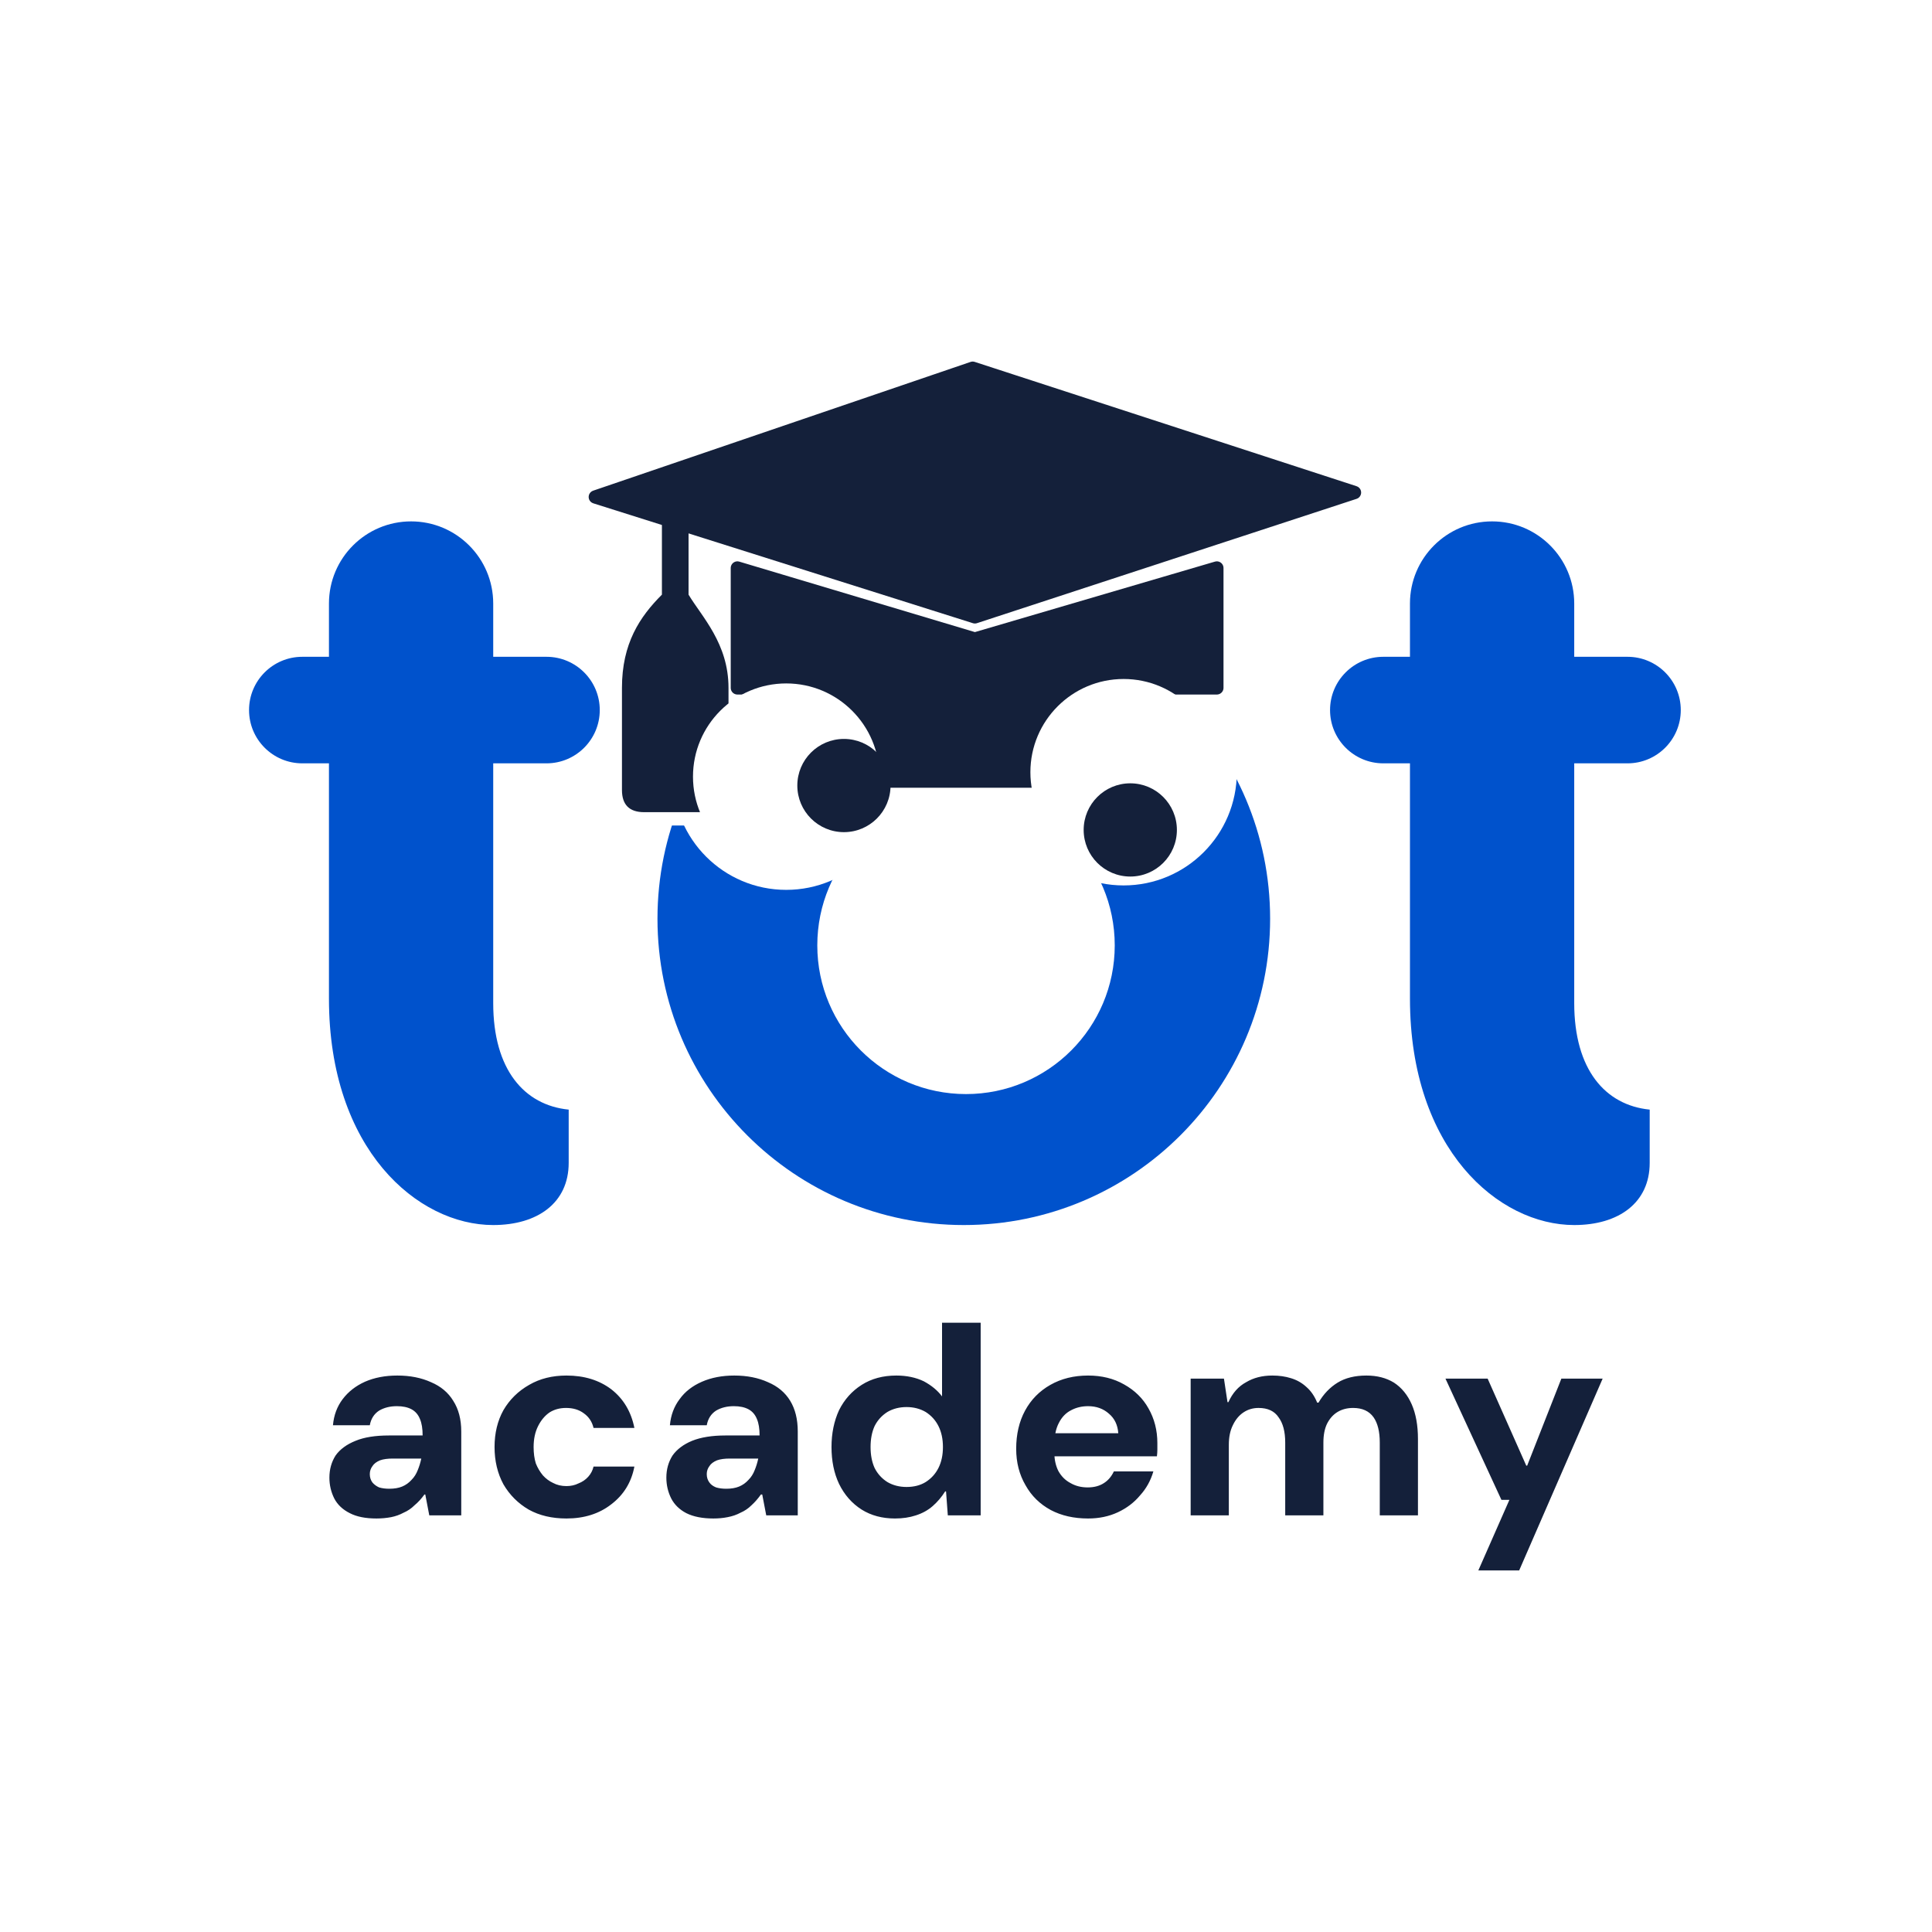
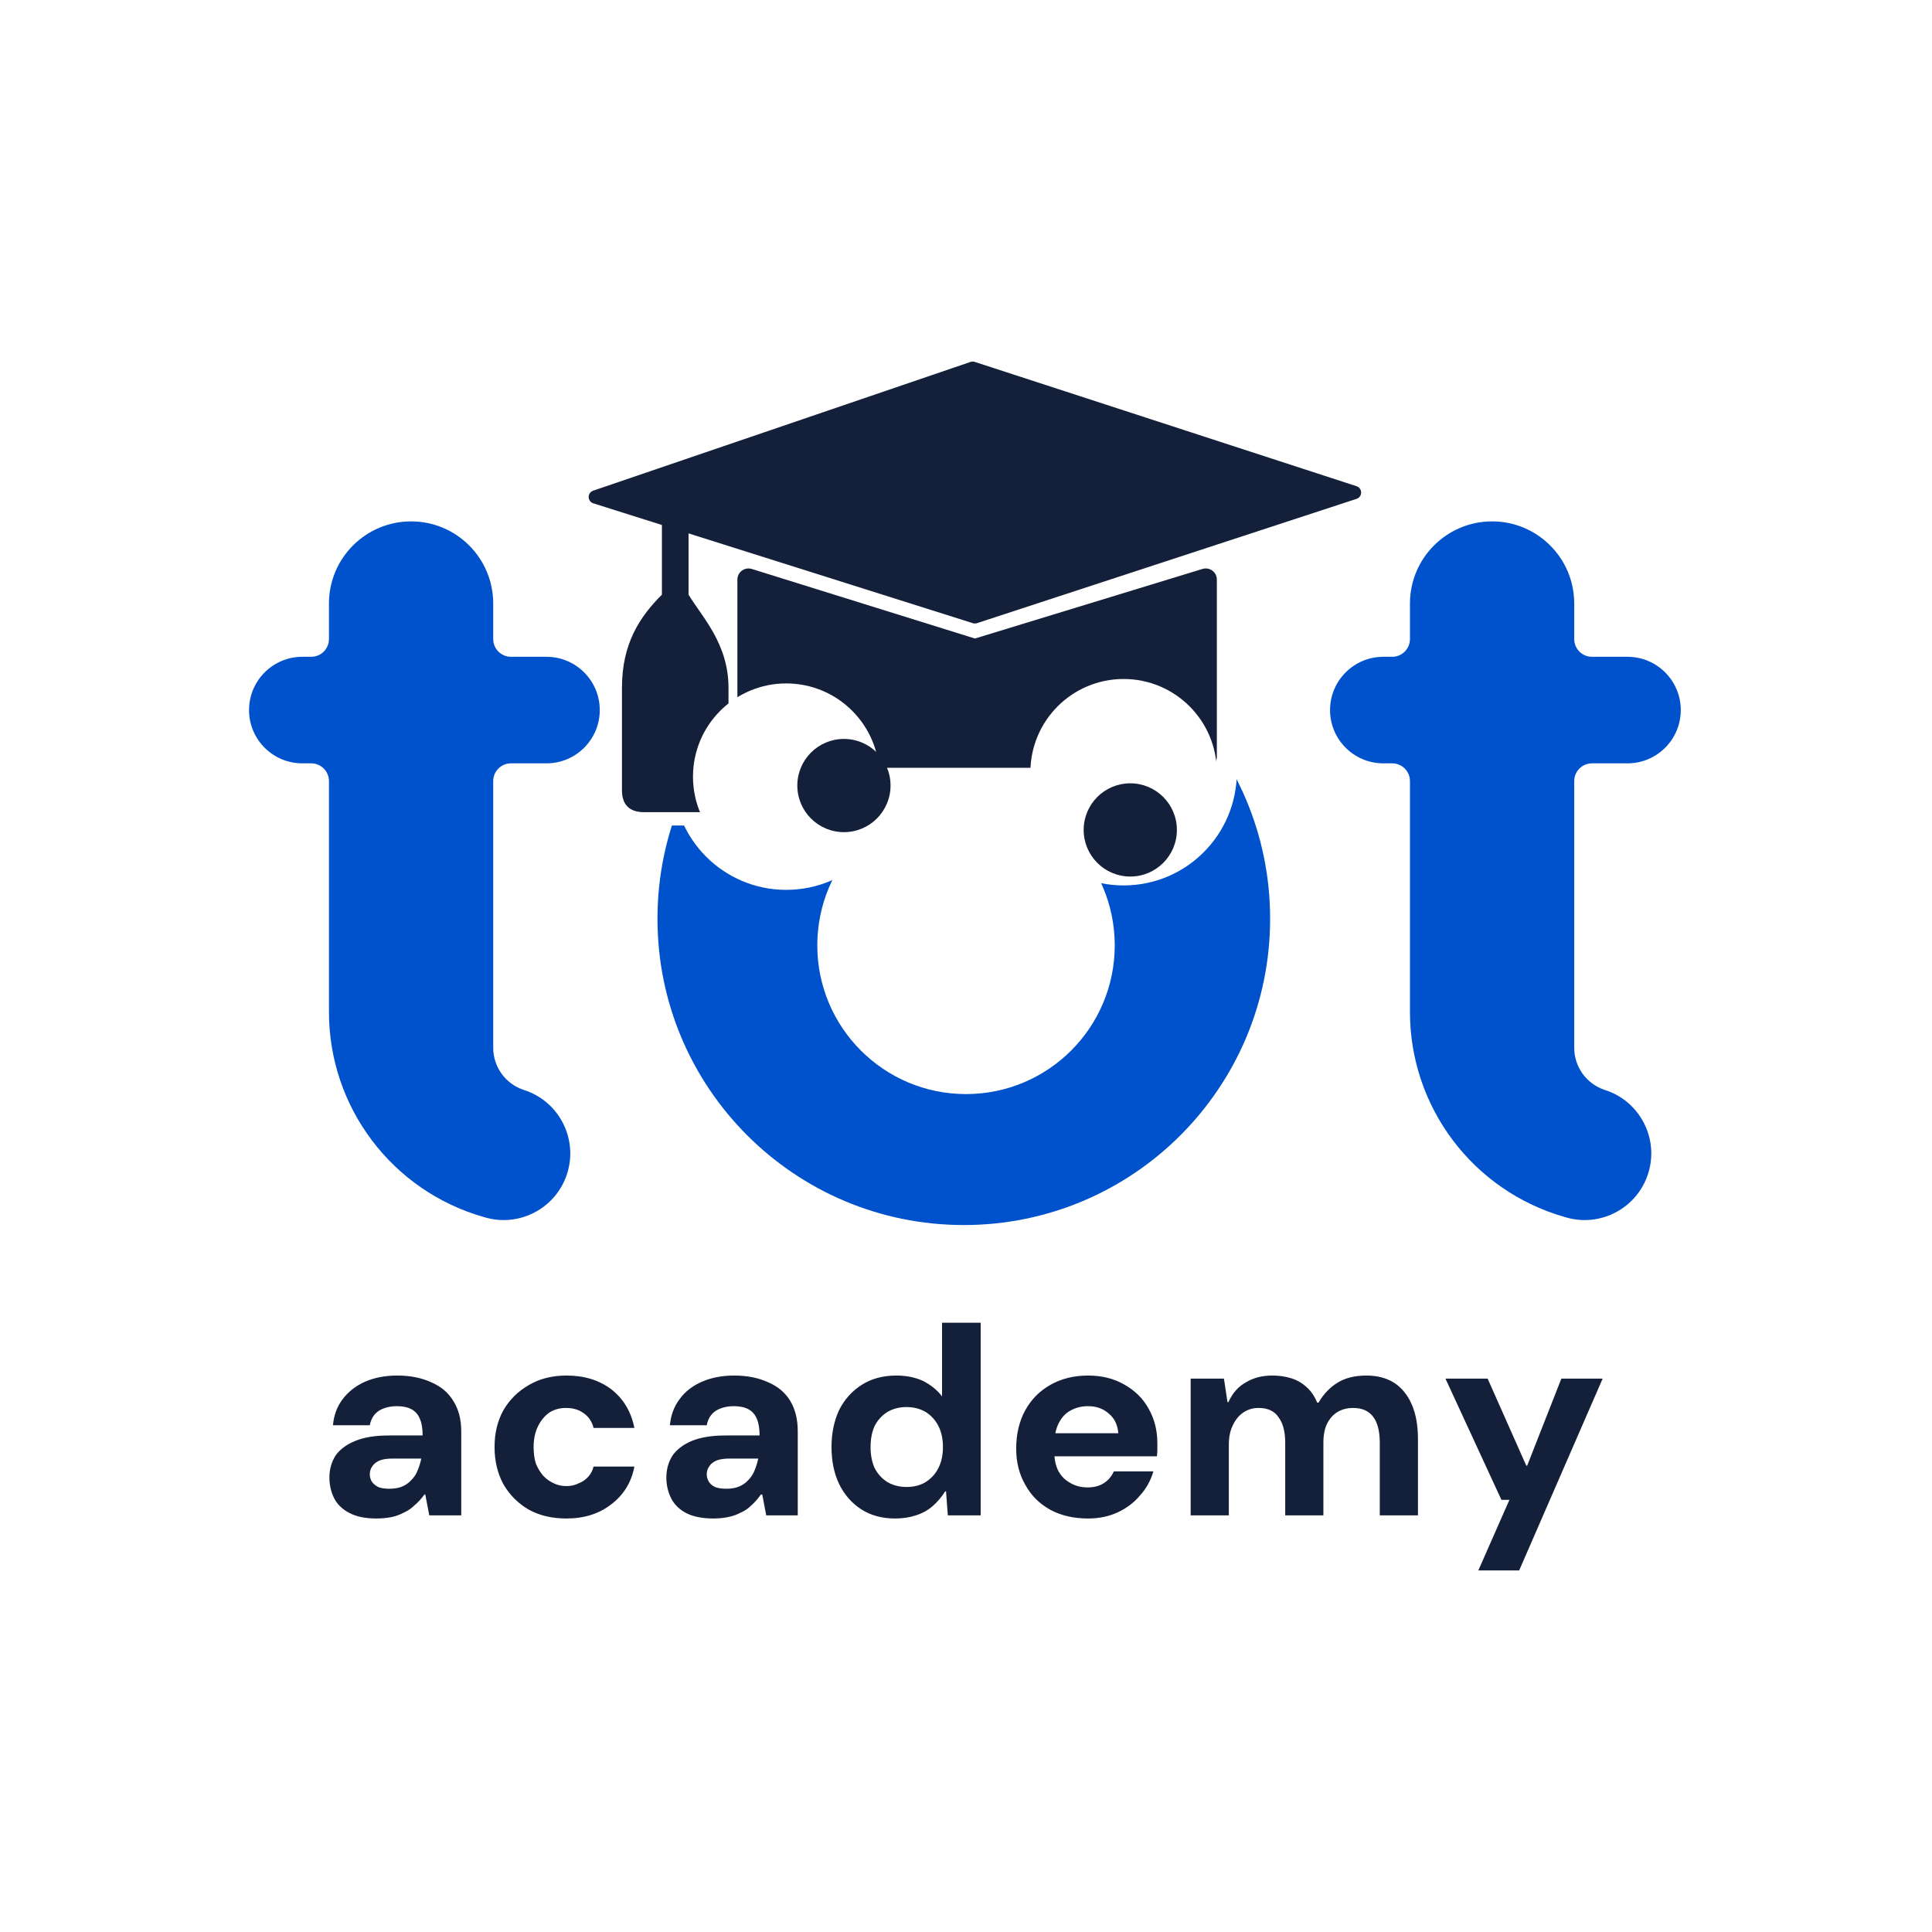
<svg xmlns="http://www.w3.org/2000/svg" viewBox="0 0 512 512" width="512" height="512" role="img">
  <rect width="512" height="512" fill="#FFFFFF" />
  <g transform="translate(66.00 95.82) scale(1.1765)">
    <g transform="translate(-50.00 -60.50)">
      <defs>
        <mask id="tot-o" maskUnits="userSpaceOnUse" x="0" y="0" width="431" height="329">
          <rect width="431" height="329" fill="#fff" />
          <g fill="#000">
-             <path d="M160 107L213.5 123L268 107V134H250V155H172V134H160Z" stroke="#000" stroke-width="10" stroke-linejoin="round" />
+             <path d="M162.5 109.6L213.5 125.5L265.5 109.6V149.5H162.5Z" stroke="#000" stroke-width="15" stroke-linejoin="round" />
            <path d="M143 90H149V113C152 118 158 124 158 134V162H139Q134 162 134 157V134C134 124 138 118 143 113Z" stroke="#000" stroke-width="6" stroke-linejoin="round" />
            <circle cx="171" cy="154" r="25.5" />
            <circle cx="247" cy="153" r="25.5" />
            <rect x="186" y="150" width="54" height="16" />
          </g>
        </mask>
        <mask id="tot-cap" maskUnits="userSpaceOnUse" x="0" y="0" width="431" height="329">
          <rect width="431" height="329" fill="#fff" />
          <g fill="#000">
            <circle cx="171" cy="154" r="21" />
            <circle cx="247" cy="153" r="21" />
          </g>
        </mask>
      </defs>
      <g fill="#0052CC">
-         <path d="M68 115A18.5 18.5 0 0 1 105 115V205C105 220 112 228 122 229V241C122 250 115 255 105 255C88 255 68 238 68 204Z" />
-         <rect x="50" y="127" width="79" height="24" rx="12" />
+         <path d="M68 115A18.5 18.5 0 0 1 105 115V123A4 4 0 0 0 109 127H117A12 12 0 0 1 117 151H109A4 4 0 0 0 105 155V215.06A10 10 0 0 0 111.8 224.54A15 15 0 0 1 102.9 253.2A48 48 0 0 1 68 207V155A4 4 0 0 0 64 151H62A12 12 0 0 1 62 127H64A4 4 0 0 0 68 123Z" />
        <g transform="translate(243.5 0)">
-           <path d="M68 115A18.5 18.5 0 0 1 105 115V205C105 220 112 228 122 229V241C122 250 115 255 105 255C88 255 68 238 68 204Z" />
-           <rect x="50" y="127" width="79" height="24" rx="12" />
+           <path d="M68 115A18.5 18.5 0 0 1 105 115V123A4 4 0 0 0 109 127H117A12 12 0 0 1 117 151H109A4 4 0 0 0 105 155V215.06A10 10 0 0 0 111.8 224.54A15 15 0 0 1 102.9 253.2A48 48 0 0 1 68 207V155A4 4 0 0 0 64 151H62A12 12 0 0 1 62 127H64A4 4 0 0 0 68 123Z" />
        </g>
        <g mask="url(#tot-o)">
          <path fill-rule="evenodd" d="M142 186a69 69 0 1 0 138 0a69 69 0 1 0-138 0ZM178 192a33.5 33.5 0 1 0 67 0a33.5 33.5 0 1 0-67 0Z" />
        </g>
      </g>
      <g fill="#14203A">
        <path d="M128 91L213 62L299 90L213.5 118Z" stroke="#14203A" stroke-width="3" stroke-linejoin="round" />
        <g mask="url(#tot-cap)">
-           <path d="M160 107L213.5 123L268 107V134H250V155H172V134H160Z" stroke="#14203A" stroke-width="3" stroke-linejoin="round" />
+           <path d="M162.5 109.6L213.5 125.5L265.5 109.6V149.5H162.5Z" stroke="#14203A" stroke-width="5" stroke-linejoin="round" />
          <path d="M143 90H149V113C152 118 158 124 158 134V162H139Q134 162 134 157V134C134 124 138 118 143 113Z" />
        </g>
        <circle cx="184" cy="156" r="10.5" />
        <circle cx="248.5" cy="166" r="10.5" />
      </g>
    </g>
    <path fill="#14203A" d="M28.7 260.6Q25 260.6 22.7 259.4Q20.3 258.2 19.2 256.1Q18.1 253.9 18.1 251.4Q18.1 248.6 19.5 246.4Q21 244.3 24 243.1Q26.9 241.9 31.5 241.9H39.1Q39.1 239.6 38.5 238.2Q37.9 236.7 36.6 236Q35.3 235.3 33.3 235.3Q31 235.3 29.3 236.3Q27.6 237.4 27.2 239.6H18.9Q19.2 236.2 21.1 233.7Q23 231.2 26.1 229.8Q29.3 228.4 33.4 228.4Q37.7 228.4 41 229.9Q44.3 231.3 46 234.1Q47.8 236.9 47.8 241V259.9H40.6L39.7 255.2H39.5Q38.5 256.6 37.3 257.6Q36.2 258.7 34.8 259.3Q33.5 260 32 260.3Q30.4 260.6 28.7 260.6ZM31.6 253.9Q33.3 253.9 34.5 253.4Q35.7 252.9 36.6 251.9Q37.5 251 38 249.7Q38.5 248.5 38.8 247.1H32.4Q30.6 247.1 29.5 247.5Q28.3 248 27.8 248.8Q27.2 249.6 27.2 250.6Q27.2 251.7 27.8 252.5Q28.4 253.2 29.3 253.6Q30.3 253.9 31.6 253.9ZM71.5 260.6Q66.6 260.6 63 258.6Q59.4 256.5 57.3 252.9Q55.3 249.2 55.3 244.5Q55.3 239.8 57.3 236.2Q59.4 232.6 63.1 230.5Q66.7 228.4 71.5 228.4Q77.5 228.4 81.6 231.5Q85.7 234.7 86.8 240.2H77.6Q77.1 238.1 75.4 236.9Q73.8 235.7 71.4 235.7Q69.3 235.7 67.7 236.7Q66.1 237.8 65.1 239.8Q64.1 241.8 64.1 244.5Q64.1 246.6 64.6 248.2Q65.2 249.7 66.2 250.9Q67.2 252 68.5 252.6Q69.8 253.3 71.5 253.3Q73 253.3 74.2 252.7Q75.5 252.2 76.4 251.2Q77.3 250.2 77.6 248.9H86.8Q85.8 254.2 81.6 257.4Q77.5 260.6 71.5 260.6ZM104.6 260.6Q100.9 260.6 98.5 259.4Q96.2 258.2 95.1 256.1Q94 253.9 94 251.4Q94 248.6 95.4 246.4Q96.9 244.3 99.8 243.1Q102.8 241.9 107.3 241.9H115Q115 239.6 114.4 238.2Q113.8 236.7 112.5 236Q111.2 235.3 109.2 235.3Q106.9 235.3 105.2 236.3Q103.5 237.4 103.1 239.6H94.8Q95.1 236.2 97 233.7Q98.8 231.2 102 229.8Q105.2 228.4 109.3 228.4Q113.6 228.4 116.9 229.9Q120.2 231.3 121.9 234.1Q123.6 236.9 123.6 241V259.9H116.5L115.6 255.2H115.3Q114.3 256.6 113.2 257.6Q112.1 258.7 110.7 259.3Q109.4 260 107.8 260.3Q106.3 260.6 104.6 260.6ZM107.5 253.9Q109.2 253.9 110.4 253.4Q111.6 252.9 112.5 251.9Q113.4 251 113.9 249.7Q114.4 248.5 114.7 247.1H108.3Q106.5 247.1 105.4 247.5Q104.2 248 103.7 248.8Q103.1 249.6 103.1 250.6Q103.1 251.7 103.7 252.5Q104.2 253.2 105.2 253.6Q106.2 253.9 107.5 253.9ZM145.5 260.6Q141.2 260.6 138 258.6Q134.7 256.5 132.9 252.8Q131.2 249.2 131.2 244.5Q131.2 239.9 132.9 236.2Q134.7 232.6 138 230.5Q141.3 228.4 145.8 228.4Q149.3 228.4 152 229.7Q154.6 231.1 156.1 233.1V216.5H164.8V259.9H157.4L157 254.5H156.8Q155.6 256.4 154 257.8Q152.4 259.2 150.2 259.9Q148.1 260.6 145.5 260.6ZM148.1 253.5Q150.6 253.5 152.4 252.4Q154.3 251.2 155.3 249.2Q156.3 247.2 156.3 244.5Q156.3 241.8 155.3 239.8Q154.3 237.8 152.4 236.6Q150.5 235.5 148.1 235.5Q145.7 235.5 143.8 236.6Q141.9 237.8 140.9 239.8Q140 241.8 140 244.5Q140 247.2 140.9 249.2Q141.9 251.2 143.8 252.4Q145.7 253.5 148.1 253.5ZM189 260.6Q184.2 260.6 180.6 258.7Q176.9 256.7 174.9 253.1Q172.8 249.5 172.8 244.9Q172.8 240 174.8 236.3Q176.8 232.6 180.5 230.5Q184.2 228.4 189 228.4Q193.6 228.4 197.1 230.4Q200.7 232.4 202.6 235.8Q204.6 239.3 204.6 243.6Q204.6 244.3 204.6 245.1Q204.6 245.8 204.5 246.6H179V241.4H195.8Q195.6 238.6 193.7 237Q191.8 235.3 189 235.3Q186.9 235.3 185.2 236.2Q183.4 237.1 182.4 239.1Q181.4 241 181.4 244V245.8Q181.4 248.1 182.3 249.9Q183.3 251.7 185 252.6Q186.7 253.6 188.9 253.6Q191.1 253.6 192.6 252.6Q194 251.7 194.8 250H203.7Q202.8 253.1 200.7 255.4Q198.7 257.8 195.7 259.2Q192.7 260.6 189 260.6ZM212.1 259.9V229.1H219.6L220.4 234.4H220.6Q222 231.3 224.6 229.9Q227.1 228.4 230.5 228.4Q232.8 228.4 234.7 229Q236.7 229.6 238.2 231Q239.7 232.3 240.6 234.5H240.9Q242.6 231.6 245.2 230Q247.8 228.4 251.7 228.4Q255.3 228.4 257.9 230Q260.5 231.7 261.9 234.9Q263.3 238.1 263.3 242.7V259.9H254.7V243.5Q254.7 239.8 253.3 237.8Q251.8 235.7 248.7 235.7Q246.7 235.7 245.2 236.6Q243.7 237.5 242.8 239.3Q242 241 242 243.5V259.9H233.4V243.5Q233.4 239.8 231.9 237.8Q230.5 235.7 227.4 235.7Q225.5 235.7 224 236.7Q222.5 237.7 221.6 239.6Q220.7 241.4 220.7 244V259.9ZM276.9 272.3 283.9 256.4H282.1L269.5 229.1H279L287.7 248.7H287.9L295.6 229.1H304.9L286.1 272.3Z" />
  </g>
</svg>
